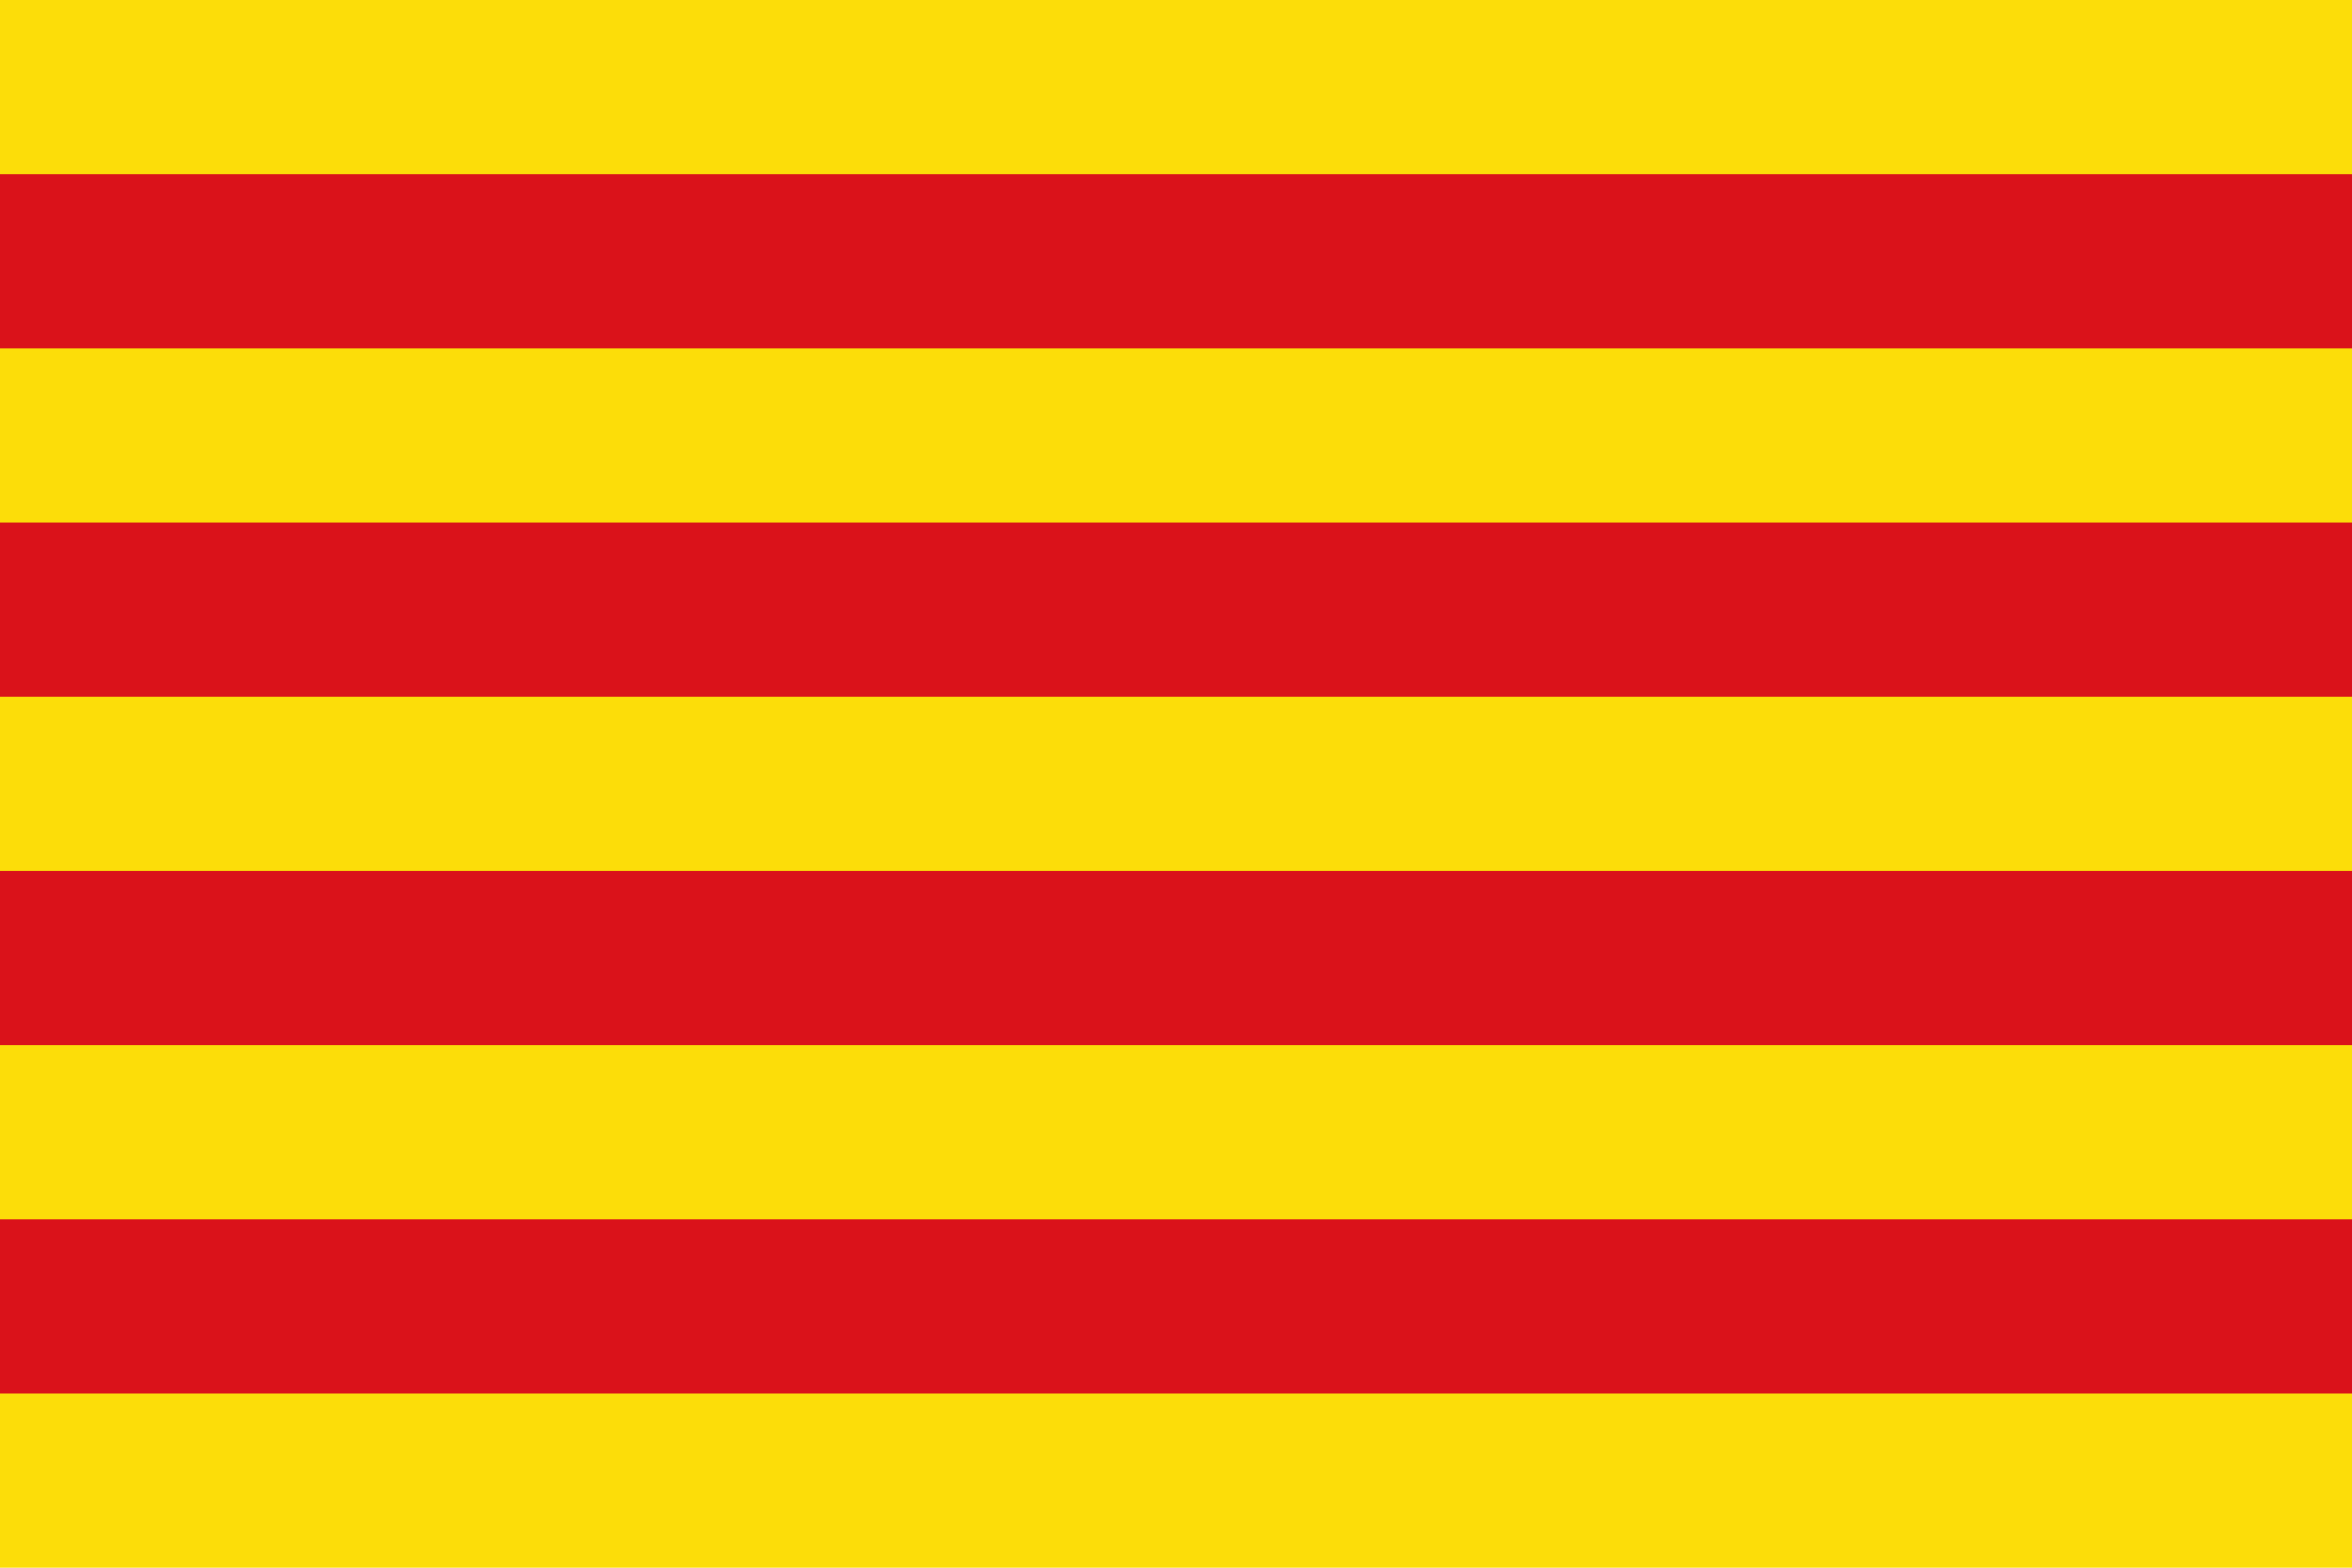
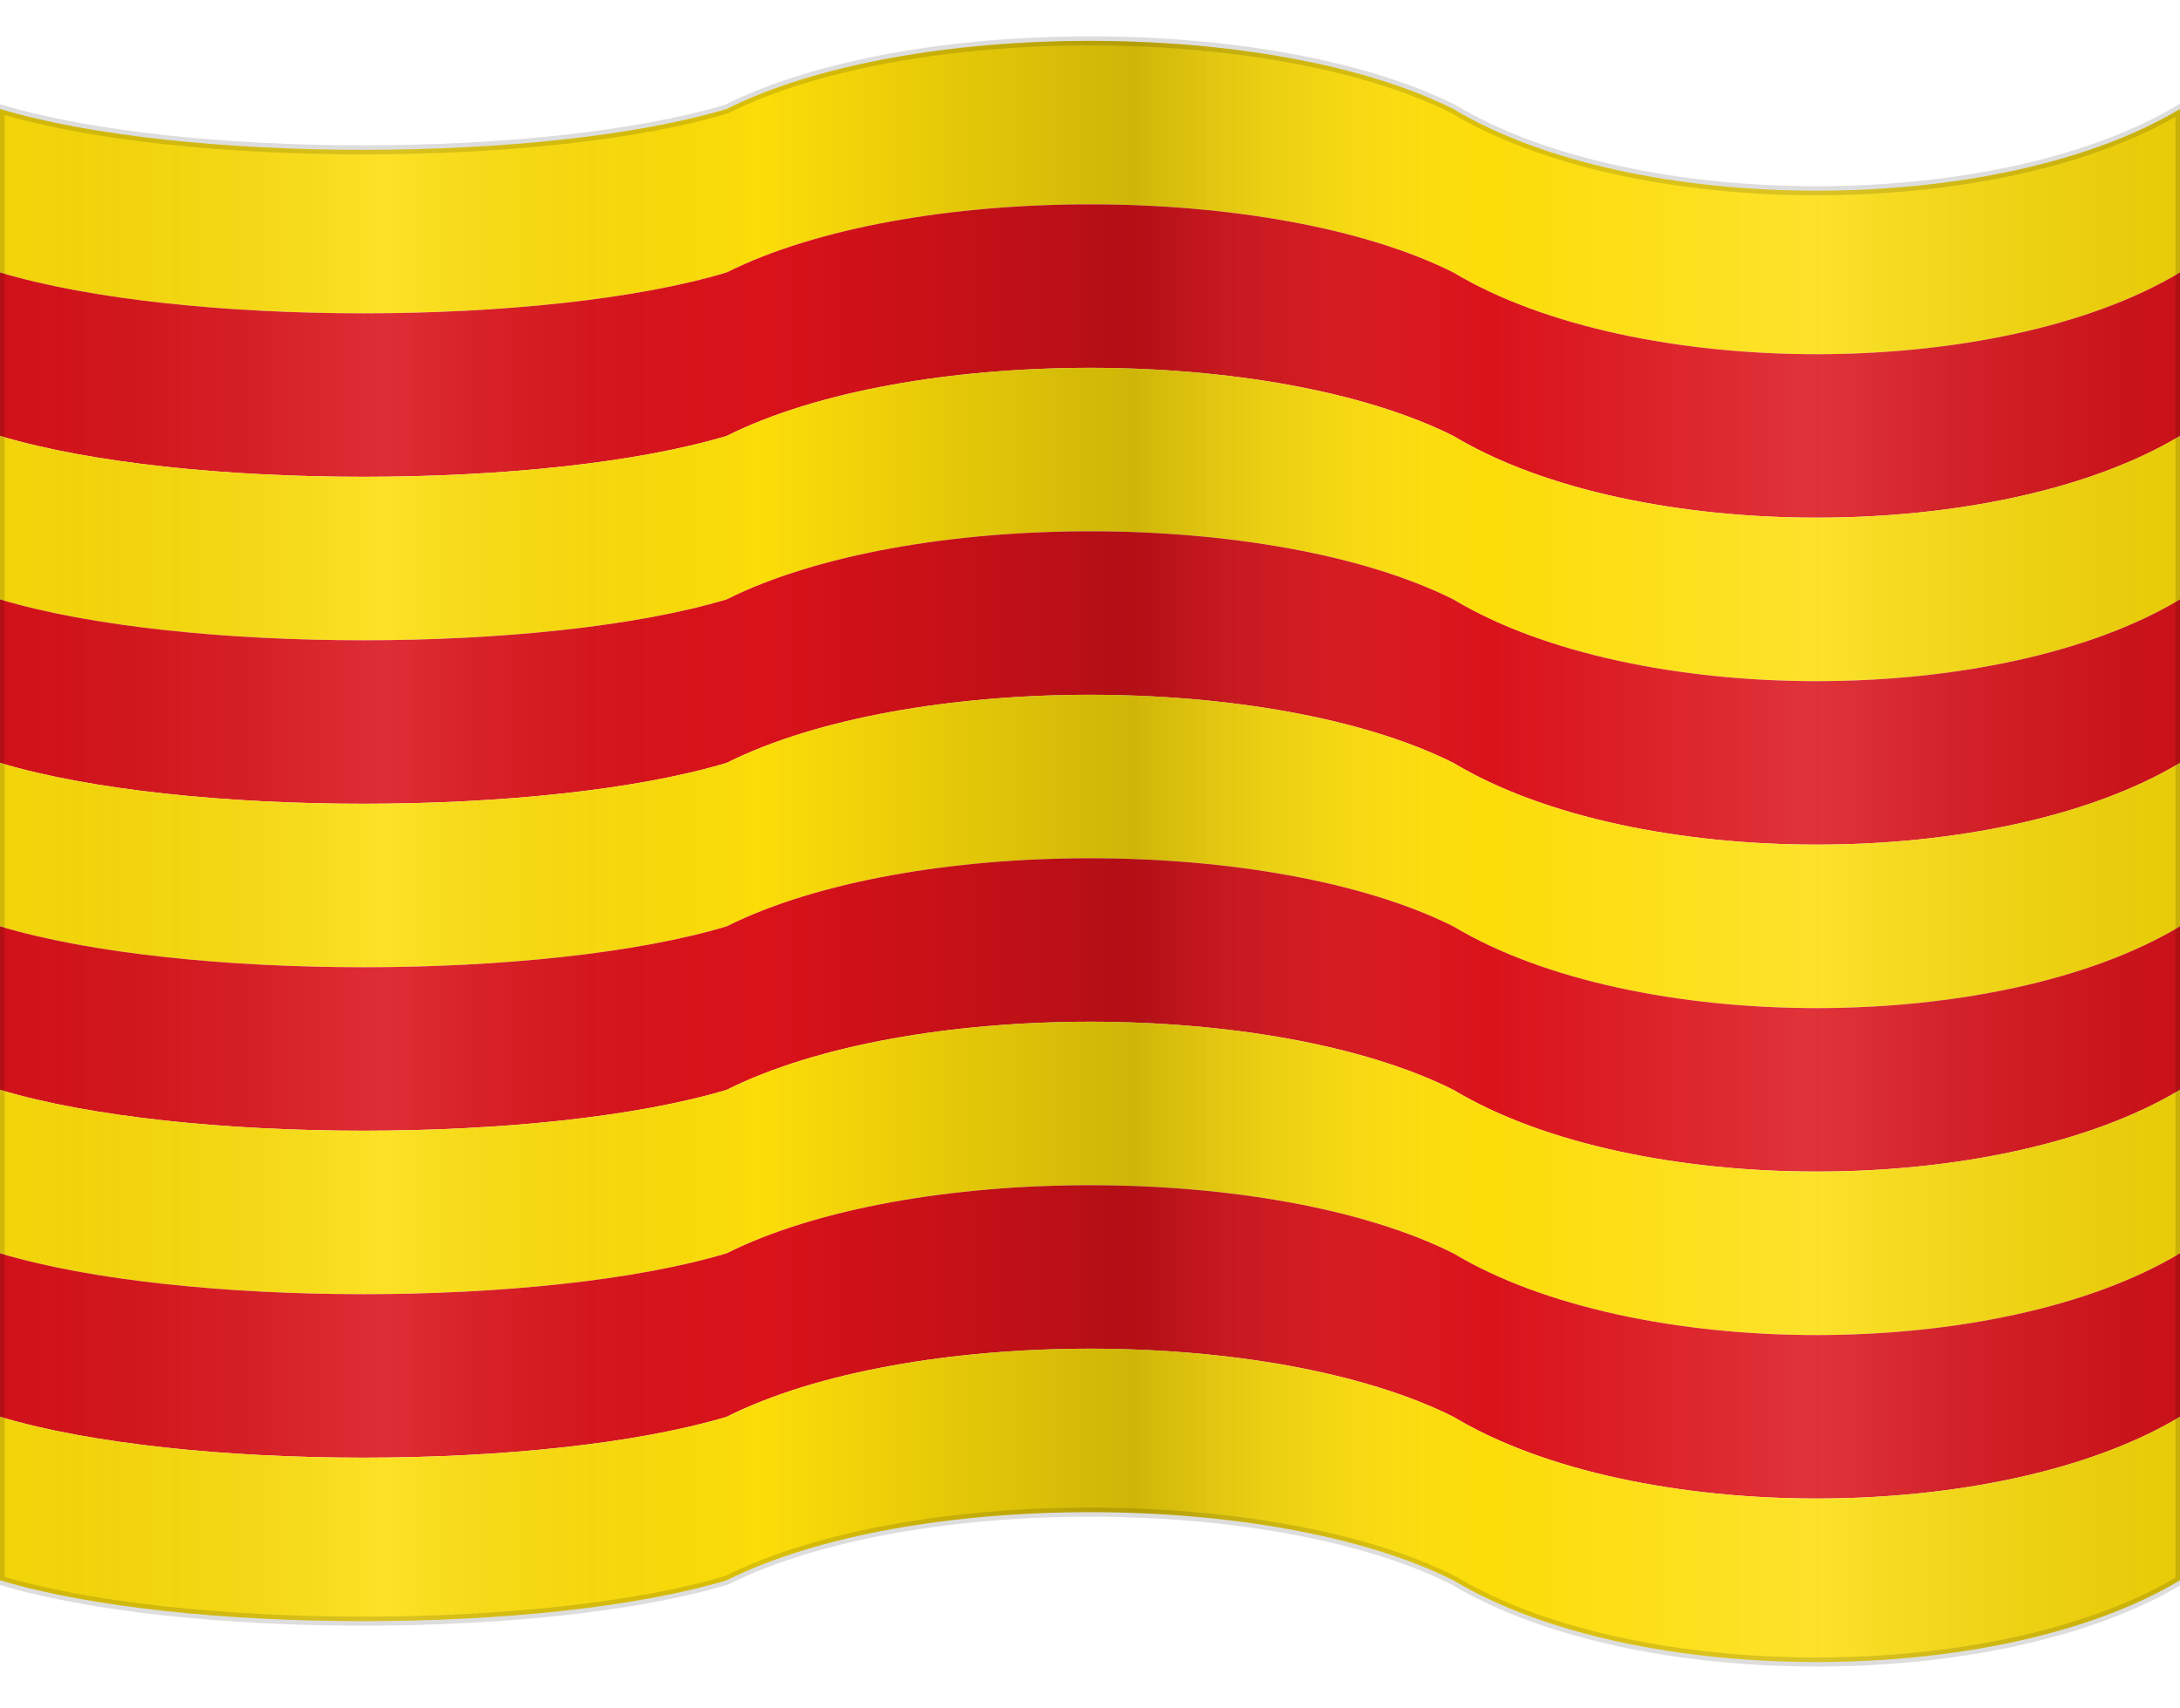
- <svg xmlns="http://www.w3.org/2000/svg" viewBox="0 0 810 540">
-   <rect width="810" height="540" fill="#FCDD09" />
-   <rect y="60" width="810" height="60" fill="#DA121A" />
-   <rect y="180" width="810" height="60" fill="#DA121A" />
-   <rect y="300" width="810" height="60" fill="#DA121A" />
-   <rect y="420" width="810" height="60" fill="#DA121A" />
+ <svg xmlns="http://www.w3.org/2000/svg" viewBox="0 0 120 94">
+   <defs>
+     <linearGradient id="shade" x1="0" y1="0" x2="1" y2="0">
+       <stop offset="0%" stop-color="#000" stop-opacity="0.04" />
+       <stop offset="18%" stop-color="#fff" stop-opacity="0.12" />
+       <stop offset="35%" stop-color="#000" stop-opacity="0" />
+       <stop offset="52%" stop-color="#000" stop-opacity="0.18" />
+       <stop offset="68%" stop-color="#fff" stop-opacity="0" />
+       <stop offset="83%" stop-color="#fff" stop-opacity="0.14" />
+       <stop offset="100%" stop-color="#000" stop-opacity="0.08" />
+     </linearGradient>
+   </defs>
+   <path d="M0,6 C10,9 30,9 40,6 C50,1 70,1 80,6 C90,12 110,12 120,6 L120,15 C110,21 90,21 80,15 C70,10 50,10 40,15 C30,18 10,18 0,15Z" fill="#FCDD09" />
+   <path d="M0,15 C10,18 30,18 40,15 C50,10 70,10 80,15 C90,21 110,21 120,15 L120,24 C110,30 90,30 80,24 C70,19 50,19 40,24 C30,27 10,27 0,24Z" fill="#DA121A" />
+   <path d="M0,24 C10,27 30,27 40,24 C50,19 70,19 80,24 C90,30 110,30 120,24 L120,33 C110,39 90,39 80,33 C70,28 50,28 40,33 C30,36 10,36 0,33Z" fill="#FCDD09" />
+   <path d="M0,33 C10,36 30,36 40,33 C50,28 70,28 80,33 C90,39 110,39 120,33 L120,42 C110,48 90,48 80,42 C70,37 50,37 40,42 C30,45 10,45 0,42Z" fill="#DA121A" />
+   <path d="M0,42 C10,45 30,45 40,42 C50,37 70,37 80,42 C90,48 110,48 120,42 L120,51 C110,57 90,57 80,51 C70,46 50,46 40,51 C30,54 10,54 0,51Z" fill="#FCDD09" />
+   <path d="M0,51 C10,54 30,54 40,51 C50,46 70,46 80,51 C90,57 110,57 120,51 L120,60 C110,66 90,66 80,60 C70,55 50,55 40,60 C30,63 10,63 0,60Z" fill="#DA121A" />
+   <path d="M0,60 C10,63 30,63 40,60 C50,55 70,55 80,60 C90,66 110,66 120,60 L120,69 C110,75 90,75 80,69 C70,64 50,64 40,69 C30,72 10,72 0,69Z" fill="#FCDD09" />
+   <path d="M0,69 C10,72 30,72 40,69 C50,64 70,64 80,69 C90,75 110,75 120,69 L120,78 C110,84 90,84 80,78 C70,73 50,73 40,78 C30,81 10,81 0,78Z" fill="#DA121A" />
+   <path d="M0,78 C10,81 30,81 40,78 C50,73 70,73 80,78 C90,84 110,84 120,78 L120,87 C110,93 90,93 80,87 C70,82 50,82 40,87 C30,90 10,90 0,87Z" fill="#FCDD09" />
+   <path d="M0,6 C10,9 30,9 40,6 C50,1 70,1 80,6 C90,12 110,12 120,6 L120,87 C110,93 90,93 80,87 C70,82 50,82 40,87 C30,90 10,90 0,87Z" fill="url(#shade)" />
+   <path d="M0,6 C10,9 30,9 40,6 C50,1 70,1 80,6 C90,12 110,12 120,6 L120,87 C110,93 90,93 80,87 C70,82 50,82 40,87 C30,90 10,90 0,87Z" fill="none" stroke="#00000022" stroke-width="0.5" />
</svg>
